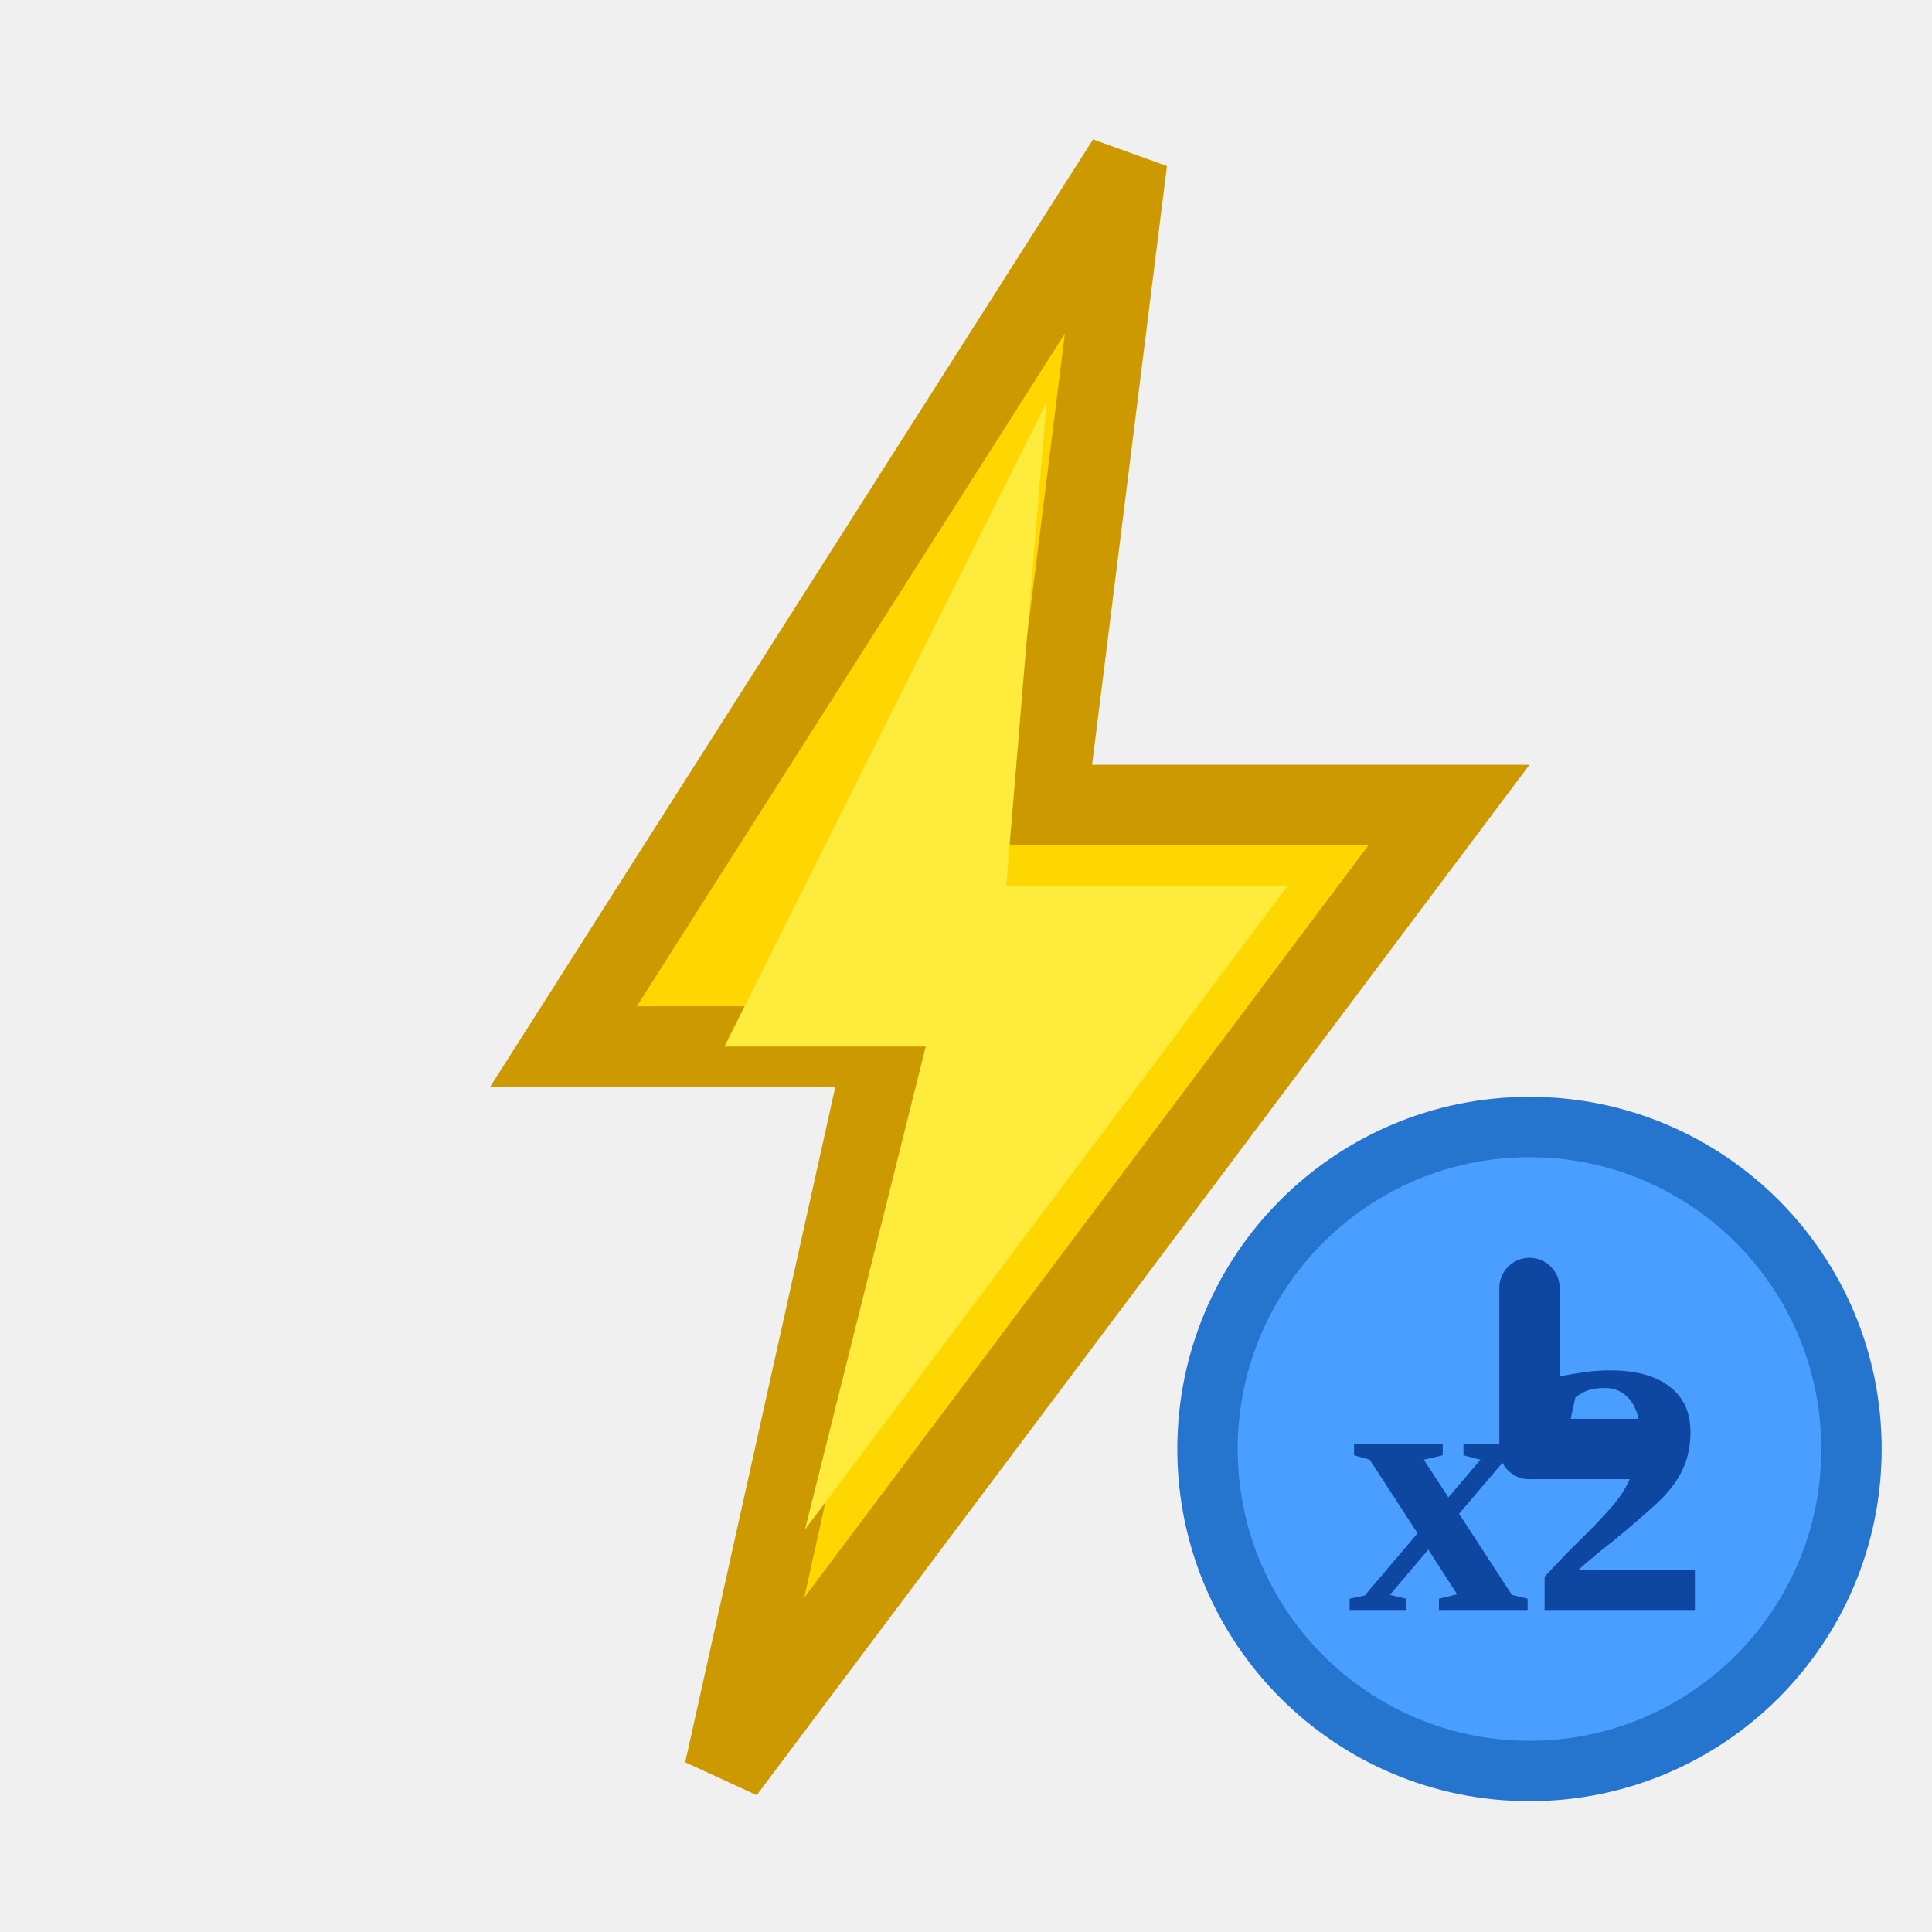
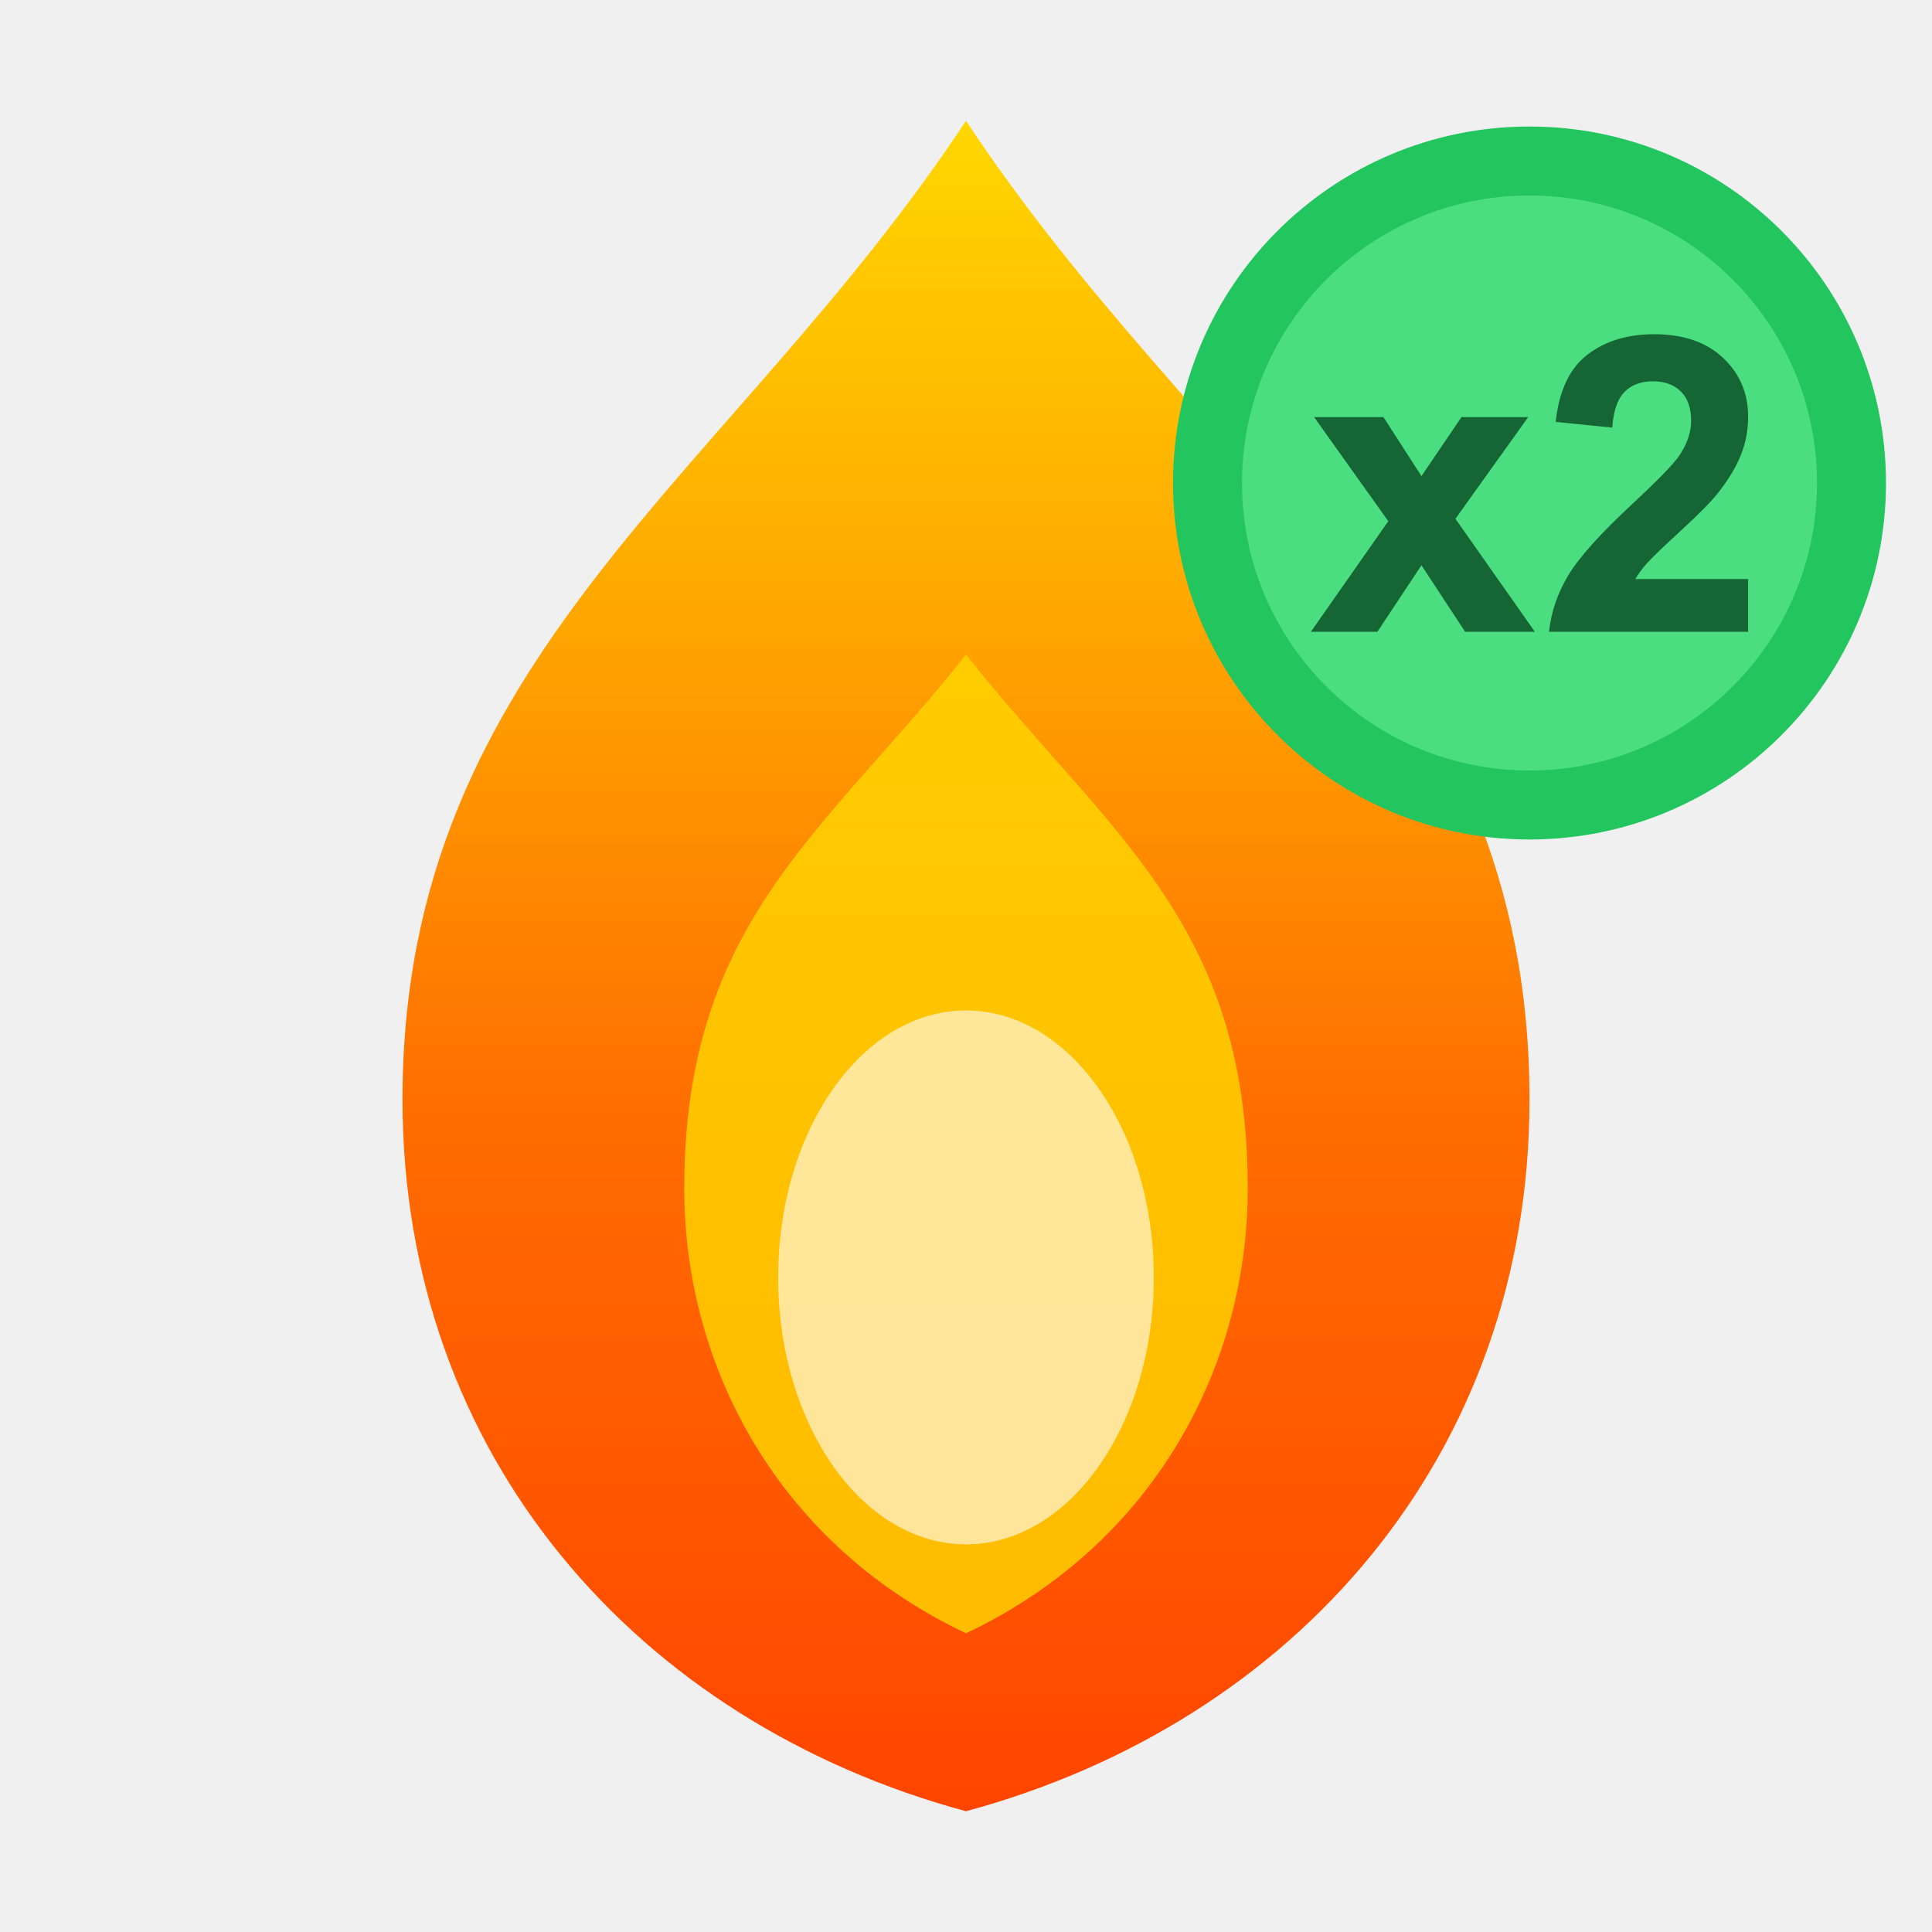
- <svg xmlns="http://www.w3.org/2000/svg" viewBox="0 0 48 48" fill="none">
-   <path d="M28 4L14 26H22L18 44L36 20H26L28 4Z" fill="#FFD700" stroke="#CC9900" stroke-width="2" />
-   <path d="M26 10L18 26H23L20 38L32 22H25L26 10Z" fill="#FFEB3B" />
-   <circle cx="38" cy="36" r="8" fill="#4A9EFF" stroke="#2575CF" stroke-width="1.5" />
-   <text x="38" y="40" text-anchor="middle" font-size="9" font-weight="bold" fill="#0D47A1">x2</text>
-   <line x1="38" y1="36" x2="38" y2="32" stroke="#0D47A1" stroke-width="1.5" stroke-linecap="round" />
-   <line x1="38" y1="36" x2="41" y2="36" stroke="#0D47A1" stroke-width="1.5" stroke-linecap="round" />
+ <svg xmlns="http://www.w3.org/2000/svg" width="100%" height="100%" viewBox="0 0 200 200" version="1.1" xml:space="preserve" style="fill-rule:evenodd;clip-rule:evenodd;">
+   <path d="M100,12.5c24.306,36.842 58.333,55.263 58.333,101.316c0,36.842 -24.306,64.474 -58.333,73.684c-34.028,-9.211 -58.333,-36.842 -58.333,-73.684c0,-46.053 34.028,-64.474 58.333,-101.316Z" style="fill:url(#_Linear1);fill-rule:nonzero;" />
+   <path d="M100,67.763c14.583,18.421 29.167,27.632 29.167,55.263c0,18.421 -9.722,36.842 -29.167,46.053c-19.444,-9.211 -29.167,-27.632 -29.167,-46.053c0,-27.632 14.583,-36.842 29.167,-55.263Z" style="fill:#ffd700;fill-opacity:0.8;fill-rule:nonzero;" />
+   <ellipse cx="100" cy="132.237" rx="19.444" ry="27.632" style="fill:#fff;fill-opacity:0.6;" />
+   <circle cx="158.333" cy="50" r="33.333" style="fill:#4ade80;stroke:#22c55e;stroke-width:7.14px;" />
+   <g>
+     <path d="M135.701,65.402l8.015,-11.447l-7.68,-10.777l7.178,0l3.934,6.11l4.143,-6.11l6.906,0l-7.533,10.526l8.224,11.698l-7.22,0l-4.52,-6.885l-4.562,6.885l-6.885,0Z" style="fill:#166534;fill-rule:nonzero;" />
+     <path d="M180.965,59.94l0,5.462l-20.612,0c0.223,-2.065 0.893,-4.021 2.009,-5.87c1.116,-1.848 3.32,-4.3 6.613,-7.356c2.651,-2.469 4.276,-4.143 4.876,-5.022c0.809,-1.214 1.214,-2.414 1.214,-3.599c0,-1.311 -0.352,-2.319 -1.057,-3.024c-0.705,-0.705 -1.678,-1.057 -2.919,-1.057c-1.228,0 -2.204,0.37 -2.93,1.109c-0.725,0.739 -1.144,1.967 -1.256,3.683l-5.859,-0.586c0.349,-3.237 1.444,-5.559 3.285,-6.968c1.842,-1.409 4.143,-2.114 6.906,-2.114c3.027,0 5.406,0.816 7.136,2.448c1.73,1.632 2.595,3.662 2.595,6.09c0,1.381 -0.248,2.696 -0.743,3.945c-0.495,1.249 -1.28,2.557 -2.354,3.924c-0.711,0.907 -1.995,2.211 -3.85,3.913c-1.855,1.702 -3.031,2.832 -3.526,3.39c-0.495,0.558 -0.896,1.102 -1.203,1.632l11.677,0Z" style="fill:#166534;fill-rule:nonzero;" />
+   </g>
+   <defs>
+     <linearGradient id="_Linear1" x1="0" y1="0" x2="1" y2="0" gradientUnits="userSpaceOnUse" gradientTransform="matrix(0,-175,184.7222,0,41.66667,187.5)">
+       <stop offset="0" style="stop-color:#ff4500;stop-opacity:1" />
+       <stop offset="0.4" style="stop-color:#ff6b00;stop-opacity:1" />
+       <stop offset="0.7" style="stop-color:#ffa500;stop-opacity:1" />
+       <stop offset="1" style="stop-color:#ffd700;stop-opacity:1" />
+     </linearGradient>
+   </defs>
</svg>
